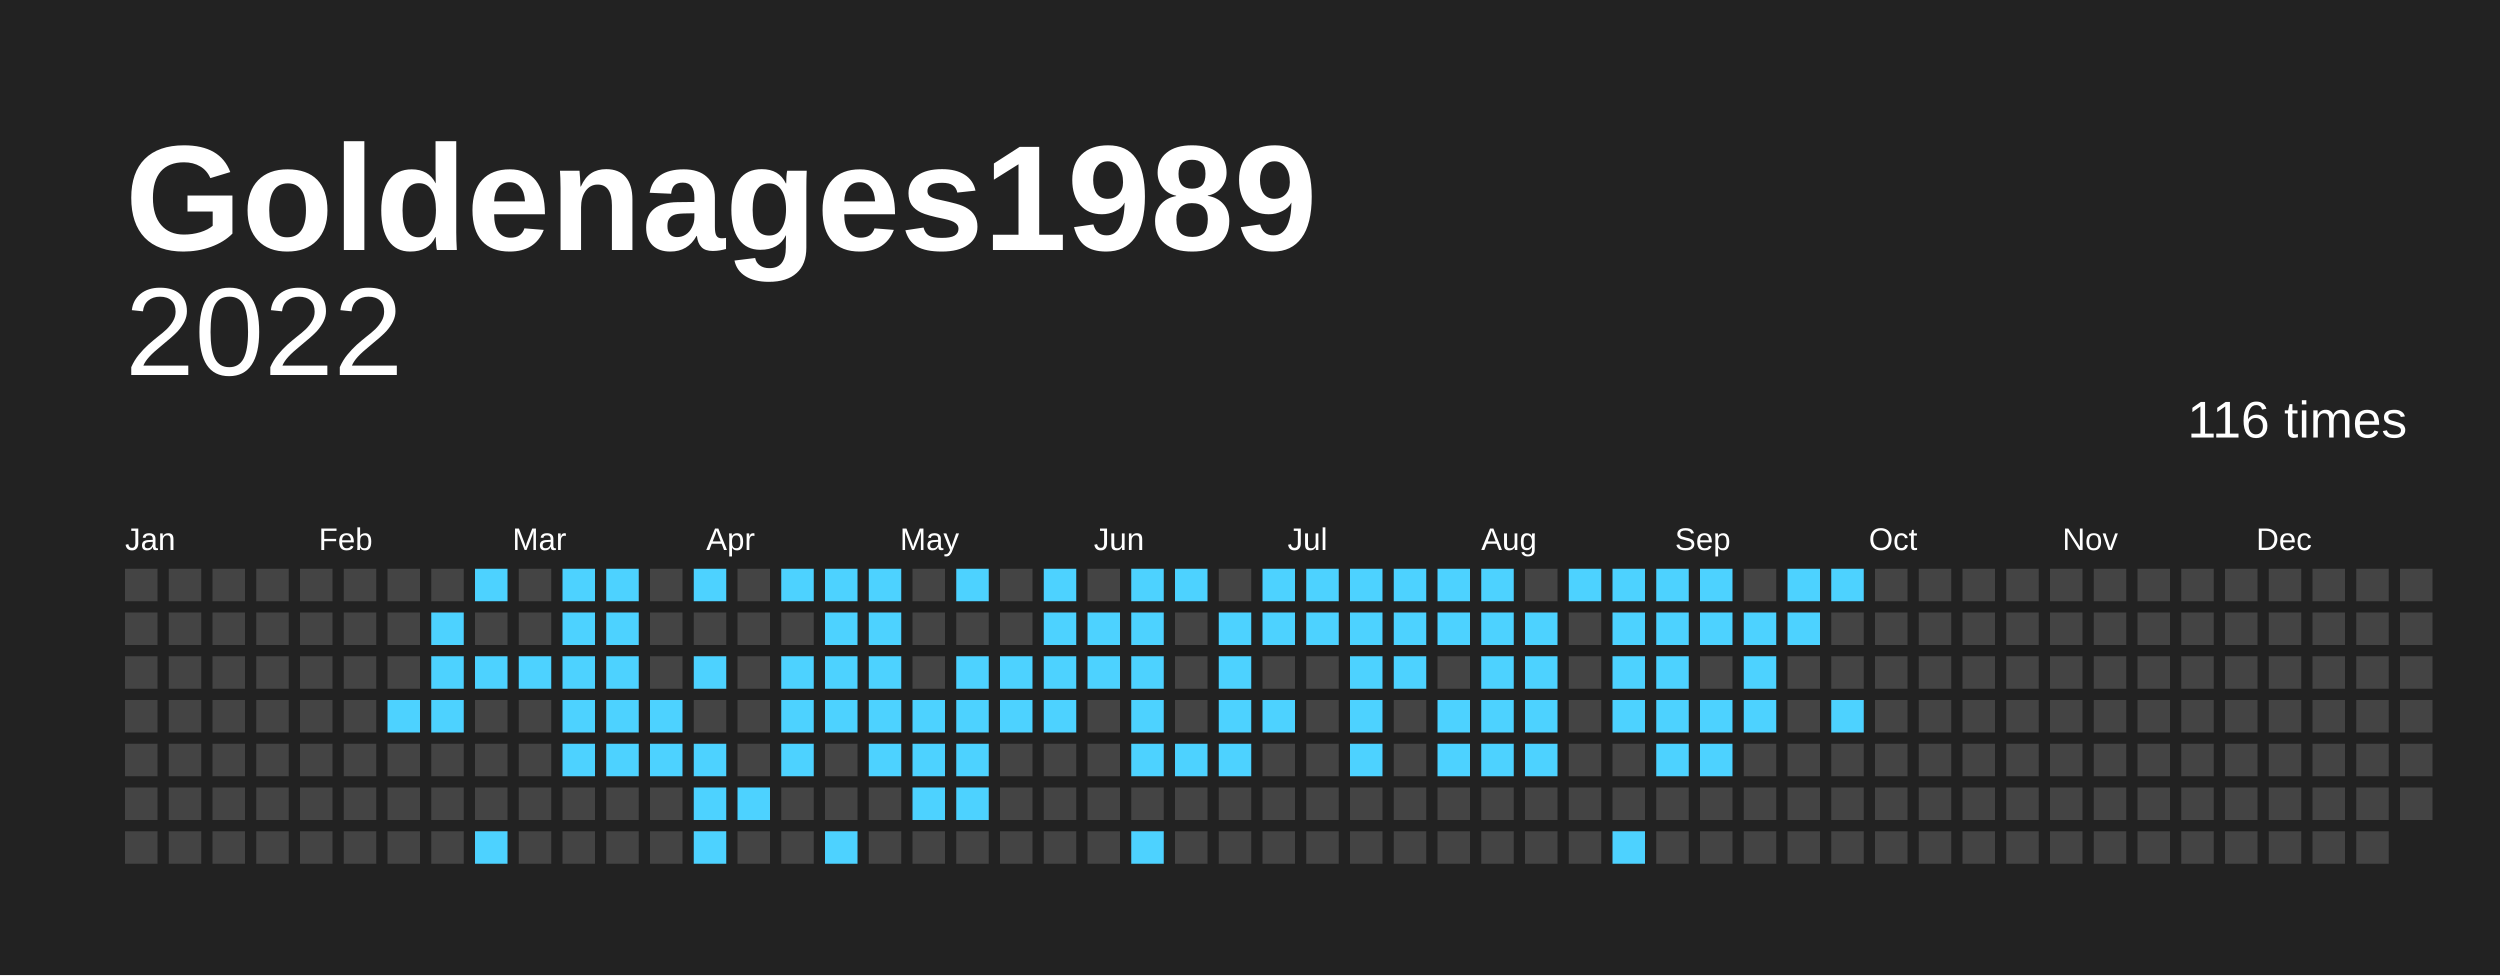
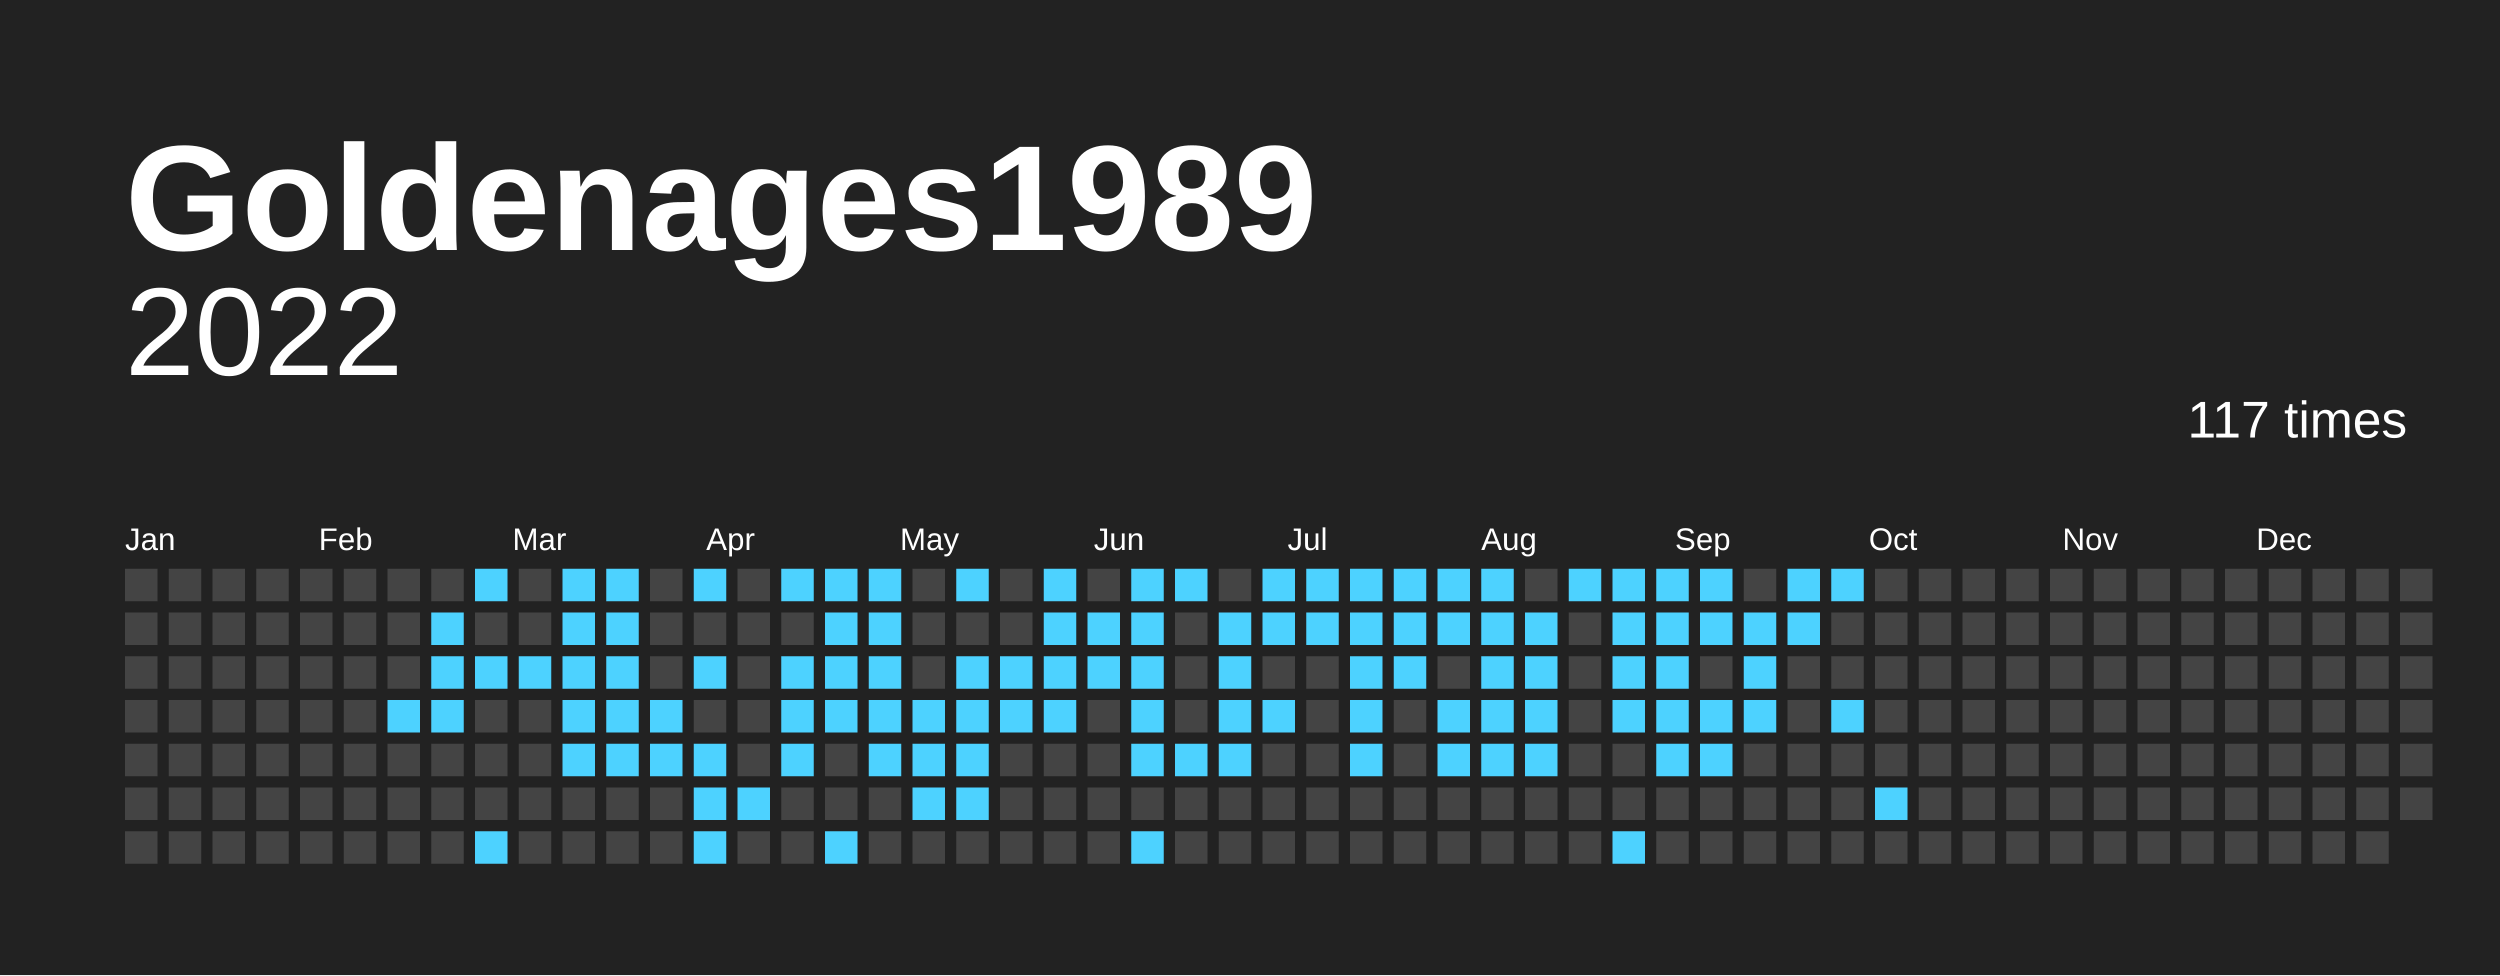
<svg xmlns="http://www.w3.org/2000/svg" baseProfile="full" height="78mm" version="1.1" viewBox="0,0,200,78" width="200mm">
  <defs />
  <rect fill="#222222" height="78" width="200" x="0" y="0" />
  <text fill="#FFFFFF" style="font-size:12px; font-family:Arial; font-weight:bold;" x="10" y="20">Goldenages1989</text>
  <text alignment-baseline="hanging" fill="#FFFFFF" style="font-size:10.0px; font-family:Arial;" x="10" y="30">2022</text>
-   <text alignment-baseline="hanging" fill="#FFFFFF" style="font-size:4.125px; font-family:Arial;" x="175" y="35">116 times</text>
+   <text alignment-baseline="hanging" fill="#FFFFFF" style="font-size:4.125px; font-family:Arial;" x="175" y="35">117 times</text>
  <text fill="#FFFFFF" style="font-size:2.5px; font-family:Arial" x="10.0" y="44">Jan</text>
  <text fill="#FFFFFF" style="font-size:2.5px; font-family:Arial" x="25.5" y="44">Feb</text>
  <text fill="#FFFFFF" style="font-size:2.5px; font-family:Arial" x="41.0" y="44">Mar</text>
  <text fill="#FFFFFF" style="font-size:2.5px; font-family:Arial" x="56.5" y="44">Apr</text>
  <text fill="#FFFFFF" style="font-size:2.5px; font-family:Arial" x="72.0" y="44">May</text>
  <text fill="#FFFFFF" style="font-size:2.5px; font-family:Arial" x="87.5" y="44">Jun</text>
  <text fill="#FFFFFF" style="font-size:2.5px; font-family:Arial" x="103.0" y="44">Jul</text>
  <text fill="#FFFFFF" style="font-size:2.5px; font-family:Arial" x="118.5" y="44">Aug</text>
  <text fill="#FFFFFF" style="font-size:2.5px; font-family:Arial" x="134.0" y="44">Sep</text>
  <text fill="#FFFFFF" style="font-size:2.5px; font-family:Arial" x="149.5" y="44">Oct</text>
  <text fill="#FFFFFF" style="font-size:2.5px; font-family:Arial" x="165.0" y="44">Nov</text>
  <text fill="#FFFFFF" style="font-size:2.5px; font-family:Arial" x="180.5" y="44">Dec</text>
  <rect fill="#444444" height="2.6" width="2.6" x="10.0" y="45.5" />
  <rect fill="#444444" height="2.6" width="2.6" x="10.0" y="49.0" />
  <rect fill="#444444" height="2.6" width="2.6" x="10.0" y="52.5" />
  <rect fill="#444444" height="2.6" width="2.6" x="10.0" y="56.0" />
  <rect fill="#444444" height="2.6" width="2.6" x="10.0" y="59.5" />
  <rect fill="#444444" height="2.6" width="2.6" x="10.0" y="63.0" />
  <rect fill="#444444" height="2.6" width="2.6" x="10.0" y="66.5" />
  <rect fill="#444444" height="2.6" width="2.6" x="13.5" y="45.5" />
  <rect fill="#444444" height="2.6" width="2.6" x="13.5" y="49.0" />
  <rect fill="#444444" height="2.6" width="2.6" x="13.5" y="52.5" />
  <rect fill="#444444" height="2.6" width="2.6" x="13.5" y="56.0" />
  <rect fill="#444444" height="2.6" width="2.6" x="13.5" y="59.5" />
  <rect fill="#444444" height="2.6" width="2.6" x="13.5" y="63.0" />
  <rect fill="#444444" height="2.6" width="2.6" x="13.5" y="66.5" />
  <rect fill="#444444" height="2.6" width="2.6" x="17.0" y="45.5" />
  <rect fill="#444444" height="2.6" width="2.6" x="17.0" y="49.0" />
  <rect fill="#444444" height="2.6" width="2.6" x="17.0" y="52.5" />
  <rect fill="#444444" height="2.6" width="2.6" x="17.0" y="56.0" />
  <rect fill="#444444" height="2.6" width="2.6" x="17.0" y="59.5" />
  <rect fill="#444444" height="2.6" width="2.6" x="17.0" y="63.0" />
  <rect fill="#444444" height="2.6" width="2.6" x="17.0" y="66.5" />
  <rect fill="#444444" height="2.6" width="2.6" x="20.5" y="45.5" />
  <rect fill="#444444" height="2.6" width="2.6" x="20.5" y="49.0" />
  <rect fill="#444444" height="2.6" width="2.6" x="20.5" y="52.5" />
  <rect fill="#444444" height="2.6" width="2.6" x="20.5" y="56.0" />
  <rect fill="#444444" height="2.6" width="2.6" x="20.5" y="59.5" />
  <rect fill="#444444" height="2.6" width="2.6" x="20.5" y="63.0" />
  <rect fill="#444444" height="2.6" width="2.6" x="20.5" y="66.5" />
  <rect fill="#444444" height="2.6" width="2.6" x="24.0" y="45.5" />
  <rect fill="#444444" height="2.6" width="2.6" x="24.0" y="49.0" />
  <rect fill="#444444" height="2.6" width="2.6" x="24.0" y="52.5" />
  <rect fill="#444444" height="2.6" width="2.6" x="24.0" y="56.0" />
  <rect fill="#444444" height="2.6" width="2.6" x="24.0" y="59.5" />
  <rect fill="#444444" height="2.6" width="2.6" x="24.0" y="63.0" />
  <rect fill="#444444" height="2.6" width="2.6" x="24.0" y="66.5" />
  <rect fill="#444444" height="2.6" width="2.6" x="27.5" y="45.5" />
  <rect fill="#444444" height="2.6" width="2.6" x="27.5" y="49.0" />
  <rect fill="#444444" height="2.6" width="2.6" x="27.5" y="52.5" />
  <rect fill="#444444" height="2.6" width="2.6" x="27.5" y="56.0" />
  <rect fill="#444444" height="2.6" width="2.6" x="27.5" y="59.5" />
  <rect fill="#444444" height="2.6" width="2.6" x="27.5" y="63.0" />
  <rect fill="#444444" height="2.6" width="2.6" x="27.5" y="66.5" />
  <rect fill="#444444" height="2.6" width="2.6" x="31.0" y="45.5" />
  <rect fill="#444444" height="2.6" width="2.6" x="31.0" y="49.0" />
  <rect fill="#444444" height="2.6" width="2.6" x="31.0" y="52.5" />
  <rect fill="#4DD2FF" height="2.6" width="2.6" x="31.0" y="56.0" />
  <rect fill="#444444" height="2.6" width="2.6" x="31.0" y="59.5" />
  <rect fill="#444444" height="2.6" width="2.6" x="31.0" y="63.0" />
  <rect fill="#444444" height="2.6" width="2.6" x="31.0" y="66.5" />
  <rect fill="#444444" height="2.6" width="2.6" x="34.5" y="45.5" />
  <rect fill="#4DD2FF" height="2.6" width="2.6" x="34.5" y="49.0" />
  <rect fill="#4DD2FF" height="2.6" width="2.6" x="34.5" y="52.5" />
  <rect fill="#4DD2FF" height="2.6" width="2.6" x="34.5" y="56.0" />
  <rect fill="#444444" height="2.6" width="2.6" x="34.5" y="59.5" />
  <rect fill="#444444" height="2.6" width="2.6" x="34.5" y="63.0" />
  <rect fill="#444444" height="2.6" width="2.6" x="34.5" y="66.5" />
  <rect fill="#4DD2FF" height="2.6" width="2.6" x="38.0" y="45.5" />
  <rect fill="#444444" height="2.6" width="2.6" x="38.0" y="49.0" />
  <rect fill="#4DD2FF" height="2.6" width="2.6" x="38.0" y="52.5" />
  <rect fill="#444444" height="2.6" width="2.6" x="38.0" y="56.0" />
  <rect fill="#444444" height="2.6" width="2.6" x="38.0" y="59.5" />
  <rect fill="#444444" height="2.6" width="2.6" x="38.0" y="63.0" />
  <rect fill="#4DD2FF" height="2.6" width="2.6" x="38.0" y="66.5" />
  <rect fill="#444444" height="2.6" width="2.6" x="41.5" y="45.5" />
  <rect fill="#444444" height="2.6" width="2.6" x="41.5" y="49.0" />
  <rect fill="#4DD2FF" height="2.6" width="2.6" x="41.5" y="52.5" />
  <rect fill="#444444" height="2.6" width="2.6" x="41.5" y="56.0" />
  <rect fill="#444444" height="2.6" width="2.6" x="41.5" y="59.5" />
  <rect fill="#444444" height="2.6" width="2.6" x="41.5" y="63.0" />
  <rect fill="#444444" height="2.6" width="2.6" x="41.5" y="66.5" />
  <rect fill="#4DD2FF" height="2.6" width="2.6" x="45.0" y="45.5" />
  <rect fill="#4DD2FF" height="2.6" width="2.6" x="45.0" y="49.0" />
  <rect fill="#4DD2FF" height="2.6" width="2.6" x="45.0" y="52.5" />
  <rect fill="#4DD2FF" height="2.6" width="2.6" x="45.0" y="56.0" />
  <rect fill="#4DD2FF" height="2.6" width="2.6" x="45.0" y="59.5" />
  <rect fill="#444444" height="2.6" width="2.6" x="45.0" y="63.0" />
  <rect fill="#444444" height="2.6" width="2.6" x="45.0" y="66.5" />
  <rect fill="#4DD2FF" height="2.6" width="2.6" x="48.5" y="45.5" />
  <rect fill="#4DD2FF" height="2.6" width="2.6" x="48.5" y="49.0" />
  <rect fill="#4DD2FF" height="2.6" width="2.6" x="48.5" y="52.5" />
  <rect fill="#4DD2FF" height="2.6" width="2.6" x="48.5" y="56.0" />
  <rect fill="#4DD2FF" height="2.6" width="2.6" x="48.5" y="59.5" />
  <rect fill="#444444" height="2.6" width="2.6" x="48.5" y="63.0" />
  <rect fill="#444444" height="2.6" width="2.6" x="48.5" y="66.5" />
  <rect fill="#444444" height="2.6" width="2.6" x="52.0" y="45.5" />
  <rect fill="#444444" height="2.6" width="2.6" x="52.0" y="49.0" />
  <rect fill="#444444" height="2.6" width="2.6" x="52.0" y="52.5" />
  <rect fill="#4DD2FF" height="2.6" width="2.6" x="52.0" y="56.0" />
  <rect fill="#4DD2FF" height="2.6" width="2.6" x="52.0" y="59.5" />
  <rect fill="#444444" height="2.6" width="2.6" x="52.0" y="63.0" />
  <rect fill="#444444" height="2.6" width="2.6" x="52.0" y="66.5" />
  <rect fill="#4DD2FF" height="2.6" width="2.6" x="55.5" y="45.5" />
  <rect fill="#444444" height="2.6" width="2.6" x="55.5" y="49.0" />
  <rect fill="#4DD2FF" height="2.6" width="2.6" x="55.5" y="52.5" />
  <rect fill="#444444" height="2.6" width="2.6" x="55.5" y="56.0" />
  <rect fill="#4DD2FF" height="2.6" width="2.6" x="55.5" y="59.5" />
  <rect fill="#4DD2FF" height="2.6" width="2.6" x="55.5" y="63.0" />
  <rect fill="#4DD2FF" height="2.6" width="2.6" x="55.5" y="66.5" />
  <rect fill="#444444" height="2.6" width="2.6" x="59.0" y="45.5" />
  <rect fill="#444444" height="2.6" width="2.6" x="59.0" y="49.0" />
  <rect fill="#444444" height="2.6" width="2.6" x="59.0" y="52.5" />
  <rect fill="#444444" height="2.6" width="2.6" x="59.0" y="56.0" />
  <rect fill="#444444" height="2.6" width="2.6" x="59.0" y="59.5" />
  <rect fill="#4DD2FF" height="2.6" width="2.6" x="59.0" y="63.0" />
  <rect fill="#444444" height="2.6" width="2.6" x="59.0" y="66.5" />
  <rect fill="#4DD2FF" height="2.6" width="2.6" x="62.5" y="45.5" />
  <rect fill="#444444" height="2.6" width="2.6" x="62.5" y="49.0" />
  <rect fill="#4DD2FF" height="2.6" width="2.6" x="62.5" y="52.5" />
  <rect fill="#4DD2FF" height="2.6" width="2.6" x="62.5" y="56.0" />
  <rect fill="#4DD2FF" height="2.6" width="2.6" x="62.5" y="59.5" />
  <rect fill="#444444" height="2.6" width="2.6" x="62.5" y="63.0" />
  <rect fill="#444444" height="2.6" width="2.6" x="62.5" y="66.5" />
  <rect fill="#4DD2FF" height="2.6" width="2.6" x="66.0" y="45.5" />
  <rect fill="#4DD2FF" height="2.6" width="2.6" x="66.0" y="49.0" />
  <rect fill="#4DD2FF" height="2.6" width="2.6" x="66.0" y="52.5" />
  <rect fill="#4DD2FF" height="2.6" width="2.6" x="66.0" y="56.0" />
  <rect fill="#444444" height="2.6" width="2.6" x="66.0" y="59.5" />
  <rect fill="#444444" height="2.6" width="2.6" x="66.0" y="63.0" />
  <rect fill="#4DD2FF" height="2.6" width="2.6" x="66.0" y="66.5" />
  <rect fill="#4DD2FF" height="2.6" width="2.6" x="69.5" y="45.5" />
  <rect fill="#4DD2FF" height="2.6" width="2.6" x="69.5" y="49.0" />
  <rect fill="#4DD2FF" height="2.6" width="2.6" x="69.5" y="52.5" />
  <rect fill="#4DD2FF" height="2.6" width="2.6" x="69.5" y="56.0" />
  <rect fill="#4DD2FF" height="2.6" width="2.6" x="69.5" y="59.5" />
  <rect fill="#444444" height="2.6" width="2.6" x="69.5" y="63.0" />
  <rect fill="#444444" height="2.6" width="2.6" x="69.5" y="66.5" />
  <rect fill="#444444" height="2.6" width="2.6" x="73.0" y="45.5" />
  <rect fill="#444444" height="2.6" width="2.6" x="73.0" y="49.0" />
  <rect fill="#444444" height="2.6" width="2.6" x="73.0" y="52.5" />
  <rect fill="#4DD2FF" height="2.6" width="2.6" x="73.0" y="56.0" />
  <rect fill="#4DD2FF" height="2.6" width="2.6" x="73.0" y="59.5" />
  <rect fill="#4DD2FF" height="2.6" width="2.6" x="73.0" y="63.0" />
  <rect fill="#444444" height="2.6" width="2.6" x="73.0" y="66.5" />
  <rect fill="#4DD2FF" height="2.6" width="2.6" x="76.5" y="45.5" />
  <rect fill="#444444" height="2.6" width="2.6" x="76.5" y="49.0" />
  <rect fill="#4DD2FF" height="2.6" width="2.6" x="76.5" y="52.5" />
  <rect fill="#4DD2FF" height="2.6" width="2.6" x="76.5" y="56.0" />
  <rect fill="#4DD2FF" height="2.6" width="2.6" x="76.5" y="59.5" />
  <rect fill="#4DD2FF" height="2.6" width="2.6" x="76.5" y="63.0" />
  <rect fill="#444444" height="2.6" width="2.6" x="76.5" y="66.5" />
  <rect fill="#444444" height="2.6" width="2.6" x="80.0" y="45.5" />
  <rect fill="#444444" height="2.6" width="2.6" x="80.0" y="49.0" />
  <rect fill="#4DD2FF" height="2.6" width="2.6" x="80.0" y="52.5" />
  <rect fill="#4DD2FF" height="2.6" width="2.6" x="80.0" y="56.0" />
  <rect fill="#444444" height="2.6" width="2.6" x="80.0" y="59.5" />
  <rect fill="#444444" height="2.6" width="2.6" x="80.0" y="63.0" />
  <rect fill="#444444" height="2.6" width="2.6" x="80.0" y="66.5" />
  <rect fill="#4DD2FF" height="2.6" width="2.6" x="83.5" y="45.5" />
  <rect fill="#4DD2FF" height="2.6" width="2.6" x="83.5" y="49.0" />
  <rect fill="#4DD2FF" height="2.6" width="2.6" x="83.5" y="52.5" />
  <rect fill="#4DD2FF" height="2.6" width="2.6" x="83.5" y="56.0" />
  <rect fill="#444444" height="2.6" width="2.6" x="83.5" y="59.5" />
  <rect fill="#444444" height="2.6" width="2.6" x="83.5" y="63.0" />
  <rect fill="#444444" height="2.6" width="2.6" x="83.5" y="66.5" />
  <rect fill="#444444" height="2.6" width="2.6" x="87.0" y="45.5" />
  <rect fill="#4DD2FF" height="2.6" width="2.6" x="87.0" y="49.0" />
  <rect fill="#4DD2FF" height="2.6" width="2.6" x="87.0" y="52.5" />
  <rect fill="#444444" height="2.6" width="2.6" x="87.0" y="56.0" />
  <rect fill="#444444" height="2.6" width="2.6" x="87.0" y="59.5" />
  <rect fill="#444444" height="2.6" width="2.6" x="87.0" y="63.0" />
  <rect fill="#444444" height="2.6" width="2.6" x="87.0" y="66.5" />
  <rect fill="#4DD2FF" height="2.6" width="2.6" x="90.5" y="45.5" />
  <rect fill="#4DD2FF" height="2.6" width="2.6" x="90.5" y="49.0" />
  <rect fill="#4DD2FF" height="2.6" width="2.6" x="90.5" y="52.5" />
  <rect fill="#4DD2FF" height="2.6" width="2.6" x="90.5" y="56.0" />
  <rect fill="#4DD2FF" height="2.6" width="2.6" x="90.5" y="59.5" />
  <rect fill="#444444" height="2.6" width="2.6" x="90.5" y="63.0" />
  <rect fill="#4DD2FF" height="2.6" width="2.6" x="90.5" y="66.5" />
  <rect fill="#4DD2FF" height="2.6" width="2.6" x="94.0" y="45.5" />
  <rect fill="#444444" height="2.6" width="2.6" x="94.0" y="49.0" />
  <rect fill="#444444" height="2.6" width="2.6" x="94.0" y="52.5" />
  <rect fill="#444444" height="2.6" width="2.6" x="94.0" y="56.0" />
  <rect fill="#4DD2FF" height="2.6" width="2.6" x="94.0" y="59.5" />
  <rect fill="#444444" height="2.6" width="2.6" x="94.0" y="63.0" />
  <rect fill="#444444" height="2.6" width="2.6" x="94.0" y="66.5" />
  <rect fill="#444444" height="2.6" width="2.6" x="97.5" y="45.5" />
  <rect fill="#4DD2FF" height="2.6" width="2.6" x="97.5" y="49.0" />
  <rect fill="#4DD2FF" height="2.6" width="2.6" x="97.5" y="52.5" />
  <rect fill="#4DD2FF" height="2.6" width="2.6" x="97.5" y="56.0" />
  <rect fill="#4DD2FF" height="2.6" width="2.6" x="97.5" y="59.5" />
  <rect fill="#444444" height="2.6" width="2.6" x="97.5" y="63.0" />
  <rect fill="#444444" height="2.6" width="2.6" x="97.5" y="66.5" />
  <rect fill="#4DD2FF" height="2.6" width="2.6" x="101.0" y="45.5" />
  <rect fill="#4DD2FF" height="2.6" width="2.6" x="101.0" y="49.0" />
  <rect fill="#444444" height="2.6" width="2.6" x="101.0" y="52.5" />
  <rect fill="#4DD2FF" height="2.6" width="2.6" x="101.0" y="56.0" />
  <rect fill="#444444" height="2.6" width="2.6" x="101.0" y="59.5" />
  <rect fill="#444444" height="2.6" width="2.6" x="101.0" y="63.0" />
  <rect fill="#444444" height="2.6" width="2.6" x="101.0" y="66.5" />
  <rect fill="#4DD2FF" height="2.6" width="2.6" x="104.5" y="45.5" />
  <rect fill="#4DD2FF" height="2.6" width="2.6" x="104.5" y="49.0" />
  <rect fill="#444444" height="2.6" width="2.6" x="104.5" y="52.5" />
  <rect fill="#444444" height="2.6" width="2.6" x="104.5" y="56.0" />
  <rect fill="#444444" height="2.6" width="2.6" x="104.5" y="59.5" />
  <rect fill="#444444" height="2.6" width="2.6" x="104.5" y="63.0" />
  <rect fill="#444444" height="2.6" width="2.6" x="104.5" y="66.5" />
  <rect fill="#4DD2FF" height="2.6" width="2.6" x="108.0" y="45.5" />
  <rect fill="#4DD2FF" height="2.6" width="2.6" x="108.0" y="49.0" />
  <rect fill="#4DD2FF" height="2.6" width="2.6" x="108.0" y="52.5" />
  <rect fill="#4DD2FF" height="2.6" width="2.6" x="108.0" y="56.0" />
  <rect fill="#4DD2FF" height="2.6" width="2.6" x="108.0" y="59.5" />
  <rect fill="#444444" height="2.6" width="2.6" x="108.0" y="63.0" />
  <rect fill="#444444" height="2.6" width="2.6" x="108.0" y="66.5" />
  <rect fill="#4DD2FF" height="2.6" width="2.6" x="111.5" y="45.5" />
  <rect fill="#4DD2FF" height="2.6" width="2.6" x="111.5" y="49.0" />
  <rect fill="#4DD2FF" height="2.6" width="2.6" x="111.5" y="52.5" />
  <rect fill="#444444" height="2.6" width="2.6" x="111.5" y="56.0" />
  <rect fill="#444444" height="2.6" width="2.6" x="111.5" y="59.5" />
  <rect fill="#444444" height="2.6" width="2.6" x="111.5" y="63.0" />
  <rect fill="#444444" height="2.6" width="2.6" x="111.5" y="66.5" />
  <rect fill="#4DD2FF" height="2.6" width="2.6" x="115.0" y="45.5" />
  <rect fill="#4DD2FF" height="2.6" width="2.6" x="115.0" y="49.0" />
  <rect fill="#444444" height="2.6" width="2.6" x="115.0" y="52.5" />
  <rect fill="#4DD2FF" height="2.6" width="2.6" x="115.0" y="56.0" />
  <rect fill="#4DD2FF" height="2.6" width="2.6" x="115.0" y="59.5" />
  <rect fill="#444444" height="2.6" width="2.6" x="115.0" y="63.0" />
  <rect fill="#444444" height="2.6" width="2.6" x="115.0" y="66.5" />
  <rect fill="#4DD2FF" height="2.6" width="2.6" x="118.5" y="45.5" />
  <rect fill="#4DD2FF" height="2.6" width="2.6" x="118.5" y="49.0" />
  <rect fill="#4DD2FF" height="2.6" width="2.6" x="118.5" y="52.5" />
  <rect fill="#4DD2FF" height="2.6" width="2.6" x="118.5" y="56.0" />
  <rect fill="#4DD2FF" height="2.6" width="2.6" x="118.5" y="59.5" />
  <rect fill="#444444" height="2.6" width="2.6" x="118.5" y="63.0" />
  <rect fill="#444444" height="2.6" width="2.6" x="118.5" y="66.5" />
  <rect fill="#444444" height="2.6" width="2.6" x="122.0" y="45.5" />
  <rect fill="#4DD2FF" height="2.6" width="2.6" x="122.0" y="49.0" />
  <rect fill="#4DD2FF" height="2.6" width="2.6" x="122.0" y="52.5" />
  <rect fill="#4DD2FF" height="2.6" width="2.6" x="122.0" y="56.0" />
  <rect fill="#4DD2FF" height="2.6" width="2.6" x="122.0" y="59.5" />
  <rect fill="#444444" height="2.6" width="2.6" x="122.0" y="63.0" />
  <rect fill="#444444" height="2.6" width="2.6" x="122.0" y="66.5" />
  <rect fill="#4DD2FF" height="2.6" width="2.6" x="125.5" y="45.5" />
  <rect fill="#444444" height="2.6" width="2.6" x="125.5" y="49.0" />
  <rect fill="#444444" height="2.6" width="2.6" x="125.5" y="52.5" />
  <rect fill="#444444" height="2.6" width="2.6" x="125.5" y="56.0" />
  <rect fill="#444444" height="2.6" width="2.6" x="125.5" y="59.5" />
  <rect fill="#444444" height="2.6" width="2.6" x="125.5" y="63.0" />
  <rect fill="#444444" height="2.6" width="2.6" x="125.5" y="66.5" />
  <rect fill="#4DD2FF" height="2.6" width="2.6" x="129.0" y="45.5" />
  <rect fill="#4DD2FF" height="2.6" width="2.6" x="129.0" y="49.0" />
  <rect fill="#4DD2FF" height="2.6" width="2.6" x="129.0" y="52.5" />
  <rect fill="#4DD2FF" height="2.6" width="2.6" x="129.0" y="56.0" />
  <rect fill="#444444" height="2.6" width="2.6" x="129.0" y="59.5" />
  <rect fill="#444444" height="2.6" width="2.6" x="129.0" y="63.0" />
  <rect fill="#4DD2FF" height="2.6" width="2.6" x="129.0" y="66.5" />
  <rect fill="#4DD2FF" height="2.6" width="2.6" x="132.5" y="45.5" />
  <rect fill="#4DD2FF" height="2.6" width="2.6" x="132.5" y="49.0" />
  <rect fill="#4DD2FF" height="2.6" width="2.6" x="132.5" y="52.5" />
  <rect fill="#4DD2FF" height="2.6" width="2.6" x="132.5" y="56.0" />
  <rect fill="#4DD2FF" height="2.6" width="2.6" x="132.5" y="59.5" />
  <rect fill="#444444" height="2.6" width="2.6" x="132.5" y="63.0" />
  <rect fill="#444444" height="2.6" width="2.6" x="132.5" y="66.5" />
  <rect fill="#4DD2FF" height="2.6" width="2.6" x="136.0" y="45.5" />
  <rect fill="#4DD2FF" height="2.6" width="2.6" x="136.0" y="49.0" />
  <rect fill="#444444" height="2.6" width="2.6" x="136.0" y="52.5" />
  <rect fill="#4DD2FF" height="2.6" width="2.6" x="136.0" y="56.0" />
  <rect fill="#4DD2FF" height="2.6" width="2.6" x="136.0" y="59.5" />
  <rect fill="#444444" height="2.6" width="2.6" x="136.0" y="63.0" />
  <rect fill="#444444" height="2.6" width="2.6" x="136.0" y="66.5" />
  <rect fill="#444444" height="2.6" width="2.6" x="139.5" y="45.5" />
  <rect fill="#4DD2FF" height="2.6" width="2.6" x="139.5" y="49.0" />
  <rect fill="#4DD2FF" height="2.6" width="2.6" x="139.5" y="52.5" />
  <rect fill="#4DD2FF" height="2.6" width="2.6" x="139.5" y="56.0" />
  <rect fill="#444444" height="2.6" width="2.6" x="139.5" y="59.5" />
  <rect fill="#444444" height="2.6" width="2.6" x="139.5" y="63.0" />
  <rect fill="#444444" height="2.6" width="2.6" x="139.5" y="66.5" />
  <rect fill="#4DD2FF" height="2.6" width="2.6" x="143.0" y="45.5" />
  <rect fill="#4DD2FF" height="2.6" width="2.6" x="143.0" y="49.0" />
  <rect fill="#444444" height="2.6" width="2.6" x="143.0" y="52.5" />
  <rect fill="#444444" height="2.6" width="2.6" x="143.0" y="56.0" />
  <rect fill="#444444" height="2.6" width="2.6" x="143.0" y="59.5" />
  <rect fill="#444444" height="2.6" width="2.6" x="143.0" y="63.0" />
  <rect fill="#444444" height="2.6" width="2.6" x="143.0" y="66.5" />
  <rect fill="#4DD2FF" height="2.6" width="2.6" x="146.5" y="45.5" />
  <rect fill="#444444" height="2.6" width="2.6" x="146.5" y="49.0" />
  <rect fill="#444444" height="2.6" width="2.6" x="146.5" y="52.5" />
  <rect fill="#4DD2FF" height="2.6" width="2.6" x="146.5" y="56.0" />
  <rect fill="#444444" height="2.6" width="2.6" x="146.5" y="59.5" />
  <rect fill="#444444" height="2.6" width="2.6" x="146.5" y="63.0" />
  <rect fill="#444444" height="2.6" width="2.6" x="146.5" y="66.5" />
  <rect fill="#444444" height="2.6" width="2.6" x="150.0" y="45.5" />
  <rect fill="#444444" height="2.6" width="2.6" x="150.0" y="49.0" />
  <rect fill="#444444" height="2.6" width="2.6" x="150.0" y="52.5" />
  <rect fill="#444444" height="2.6" width="2.6" x="150.0" y="56.0" />
  <rect fill="#444444" height="2.6" width="2.6" x="150.0" y="59.5" />
-   <rect fill="#444444" height="2.6" width="2.6" x="150.0" y="63.0" />
+   <rect fill="#4DD2FF" height="2.6" width="2.6" x="150.0" y="63.0" />
  <rect fill="#444444" height="2.6" width="2.6" x="150.0" y="66.5" />
  <rect fill="#444444" height="2.6" width="2.6" x="153.5" y="45.5" />
  <rect fill="#444444" height="2.6" width="2.6" x="153.5" y="49.0" />
  <rect fill="#444444" height="2.6" width="2.6" x="153.5" y="52.5" />
  <rect fill="#444444" height="2.6" width="2.6" x="153.5" y="56.0" />
  <rect fill="#444444" height="2.6" width="2.6" x="153.5" y="59.5" />
  <rect fill="#444444" height="2.6" width="2.6" x="153.5" y="63.0" />
  <rect fill="#444444" height="2.6" width="2.6" x="153.5" y="66.5" />
  <rect fill="#444444" height="2.6" width="2.6" x="157.0" y="45.5" />
  <rect fill="#444444" height="2.6" width="2.6" x="157.0" y="49.0" />
  <rect fill="#444444" height="2.6" width="2.6" x="157.0" y="52.5" />
  <rect fill="#444444" height="2.6" width="2.6" x="157.0" y="56.0" />
  <rect fill="#444444" height="2.6" width="2.6" x="157.0" y="59.5" />
  <rect fill="#444444" height="2.6" width="2.6" x="157.0" y="63.0" />
  <rect fill="#444444" height="2.6" width="2.6" x="157.0" y="66.5" />
  <rect fill="#444444" height="2.6" width="2.6" x="160.5" y="45.5" />
  <rect fill="#444444" height="2.6" width="2.6" x="160.5" y="49.0" />
  <rect fill="#444444" height="2.6" width="2.6" x="160.5" y="52.5" />
  <rect fill="#444444" height="2.6" width="2.6" x="160.5" y="56.0" />
  <rect fill="#444444" height="2.6" width="2.6" x="160.5" y="59.5" />
  <rect fill="#444444" height="2.6" width="2.6" x="160.5" y="63.0" />
  <rect fill="#444444" height="2.6" width="2.6" x="160.5" y="66.5" />
  <rect fill="#444444" height="2.6" width="2.6" x="164.0" y="45.5" />
  <rect fill="#444444" height="2.6" width="2.6" x="164.0" y="49.0" />
  <rect fill="#444444" height="2.6" width="2.6" x="164.0" y="52.5" />
  <rect fill="#444444" height="2.6" width="2.6" x="164.0" y="56.0" />
  <rect fill="#444444" height="2.6" width="2.6" x="164.0" y="59.5" />
  <rect fill="#444444" height="2.6" width="2.6" x="164.0" y="63.0" />
  <rect fill="#444444" height="2.6" width="2.6" x="164.0" y="66.5" />
  <rect fill="#444444" height="2.6" width="2.6" x="167.5" y="45.5" />
  <rect fill="#444444" height="2.6" width="2.6" x="167.5" y="49.0" />
  <rect fill="#444444" height="2.6" width="2.6" x="167.5" y="52.5" />
  <rect fill="#444444" height="2.6" width="2.6" x="167.5" y="56.0" />
  <rect fill="#444444" height="2.6" width="2.6" x="167.5" y="59.5" />
  <rect fill="#444444" height="2.6" width="2.6" x="167.5" y="63.0" />
  <rect fill="#444444" height="2.6" width="2.6" x="167.5" y="66.5" />
  <rect fill="#444444" height="2.6" width="2.6" x="171.0" y="45.5" />
  <rect fill="#444444" height="2.6" width="2.6" x="171.0" y="49.0" />
  <rect fill="#444444" height="2.6" width="2.6" x="171.0" y="52.5" />
  <rect fill="#444444" height="2.6" width="2.6" x="171.0" y="56.0" />
  <rect fill="#444444" height="2.6" width="2.6" x="171.0" y="59.5" />
  <rect fill="#444444" height="2.6" width="2.6" x="171.0" y="63.0" />
  <rect fill="#444444" height="2.6" width="2.6" x="171.0" y="66.5" />
  <rect fill="#444444" height="2.6" width="2.6" x="174.5" y="45.5" />
  <rect fill="#444444" height="2.6" width="2.6" x="174.5" y="49.0" />
  <rect fill="#444444" height="2.6" width="2.6" x="174.5" y="52.5" />
  <rect fill="#444444" height="2.6" width="2.6" x="174.5" y="56.0" />
  <rect fill="#444444" height="2.6" width="2.6" x="174.5" y="59.5" />
  <rect fill="#444444" height="2.6" width="2.6" x="174.5" y="63.0" />
  <rect fill="#444444" height="2.6" width="2.6" x="174.5" y="66.5" />
  <rect fill="#444444" height="2.6" width="2.6" x="178.0" y="45.5" />
  <rect fill="#444444" height="2.6" width="2.6" x="178.0" y="49.0" />
  <rect fill="#444444" height="2.6" width="2.6" x="178.0" y="52.5" />
  <rect fill="#444444" height="2.6" width="2.6" x="178.0" y="56.0" />
  <rect fill="#444444" height="2.6" width="2.6" x="178.0" y="59.5" />
  <rect fill="#444444" height="2.6" width="2.6" x="178.0" y="63.0" />
  <rect fill="#444444" height="2.6" width="2.6" x="178.0" y="66.5" />
  <rect fill="#444444" height="2.6" width="2.6" x="181.5" y="45.5" />
  <rect fill="#444444" height="2.6" width="2.6" x="181.5" y="49.0" />
  <rect fill="#444444" height="2.6" width="2.6" x="181.5" y="52.5" />
  <rect fill="#444444" height="2.6" width="2.6" x="181.5" y="56.0" />
  <rect fill="#444444" height="2.6" width="2.6" x="181.5" y="59.5" />
  <rect fill="#444444" height="2.6" width="2.6" x="181.5" y="63.0" />
  <rect fill="#444444" height="2.6" width="2.6" x="181.5" y="66.5" />
  <rect fill="#444444" height="2.6" width="2.6" x="185.0" y="45.5" />
  <rect fill="#444444" height="2.6" width="2.6" x="185.0" y="49.0" />
  <rect fill="#444444" height="2.6" width="2.6" x="185.0" y="52.5" />
  <rect fill="#444444" height="2.6" width="2.6" x="185.0" y="56.0" />
  <rect fill="#444444" height="2.6" width="2.6" x="185.0" y="59.5" />
  <rect fill="#444444" height="2.6" width="2.6" x="185.0" y="63.0" />
  <rect fill="#444444" height="2.6" width="2.6" x="185.0" y="66.5" />
  <rect fill="#444444" height="2.6" width="2.6" x="188.5" y="45.5" />
  <rect fill="#444444" height="2.6" width="2.6" x="188.5" y="49.0" />
  <rect fill="#444444" height="2.6" width="2.6" x="188.5" y="52.5" />
  <rect fill="#444444" height="2.6" width="2.6" x="188.5" y="56.0" />
  <rect fill="#444444" height="2.6" width="2.6" x="188.5" y="59.5" />
  <rect fill="#444444" height="2.6" width="2.6" x="188.5" y="63.0" />
  <rect fill="#444444" height="2.6" width="2.6" x="188.5" y="66.5" />
  <rect fill="#444444" height="2.6" width="2.6" x="192.0" y="45.5" />
  <rect fill="#444444" height="2.6" width="2.6" x="192.0" y="49.0" />
  <rect fill="#444444" height="2.6" width="2.6" x="192.0" y="52.5" />
  <rect fill="#444444" height="2.6" width="2.6" x="192.0" y="56.0" />
  <rect fill="#444444" height="2.6" width="2.6" x="192.0" y="59.5" />
  <rect fill="#444444" height="2.6" width="2.6" x="192.0" y="63.0" />
</svg>
